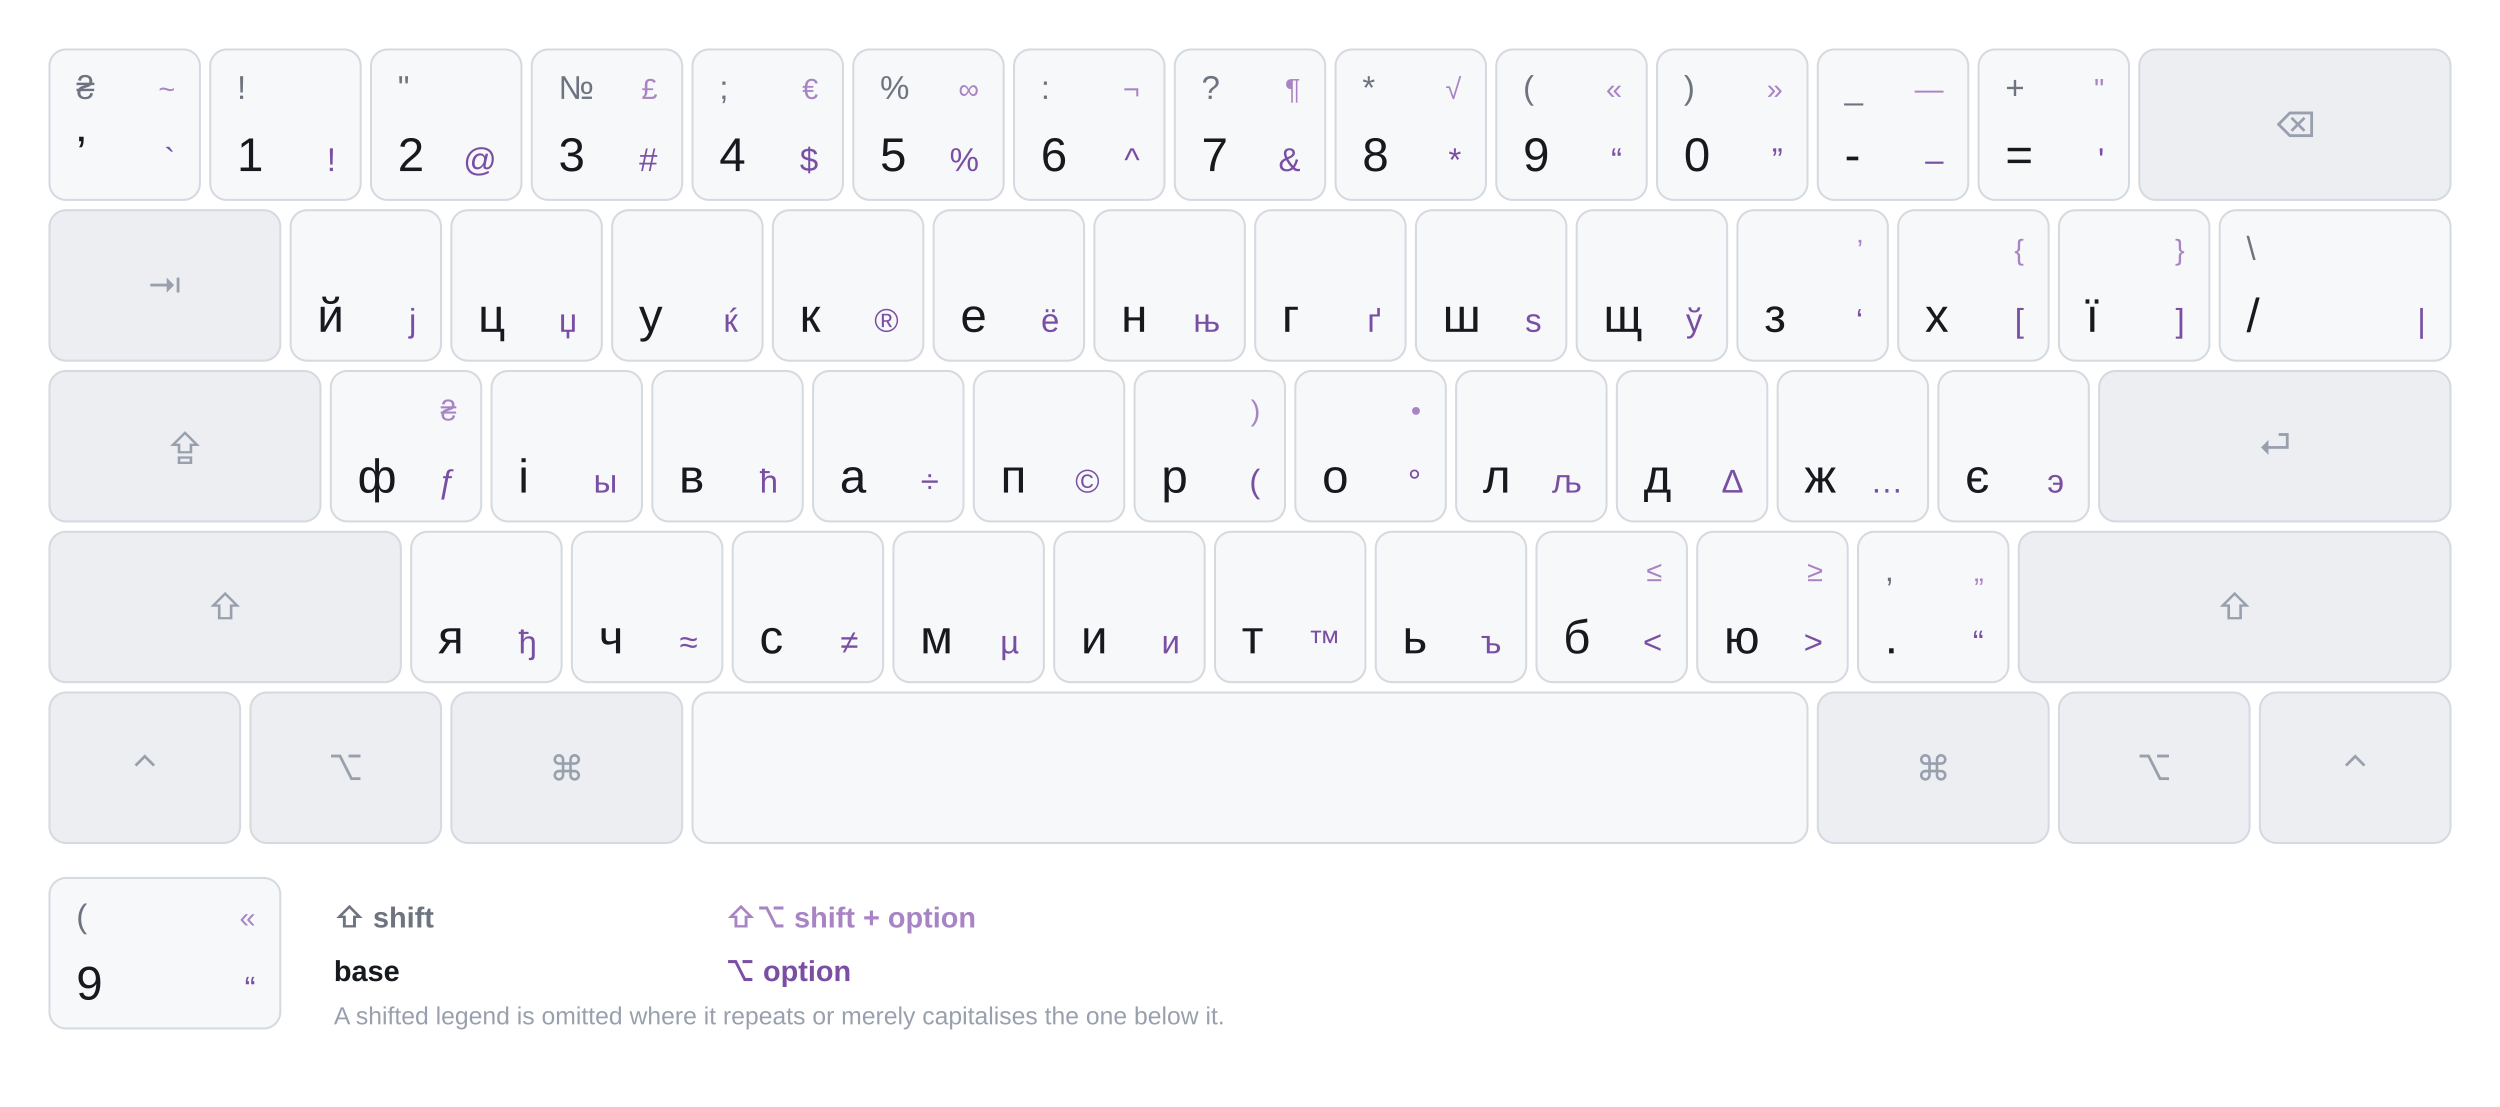
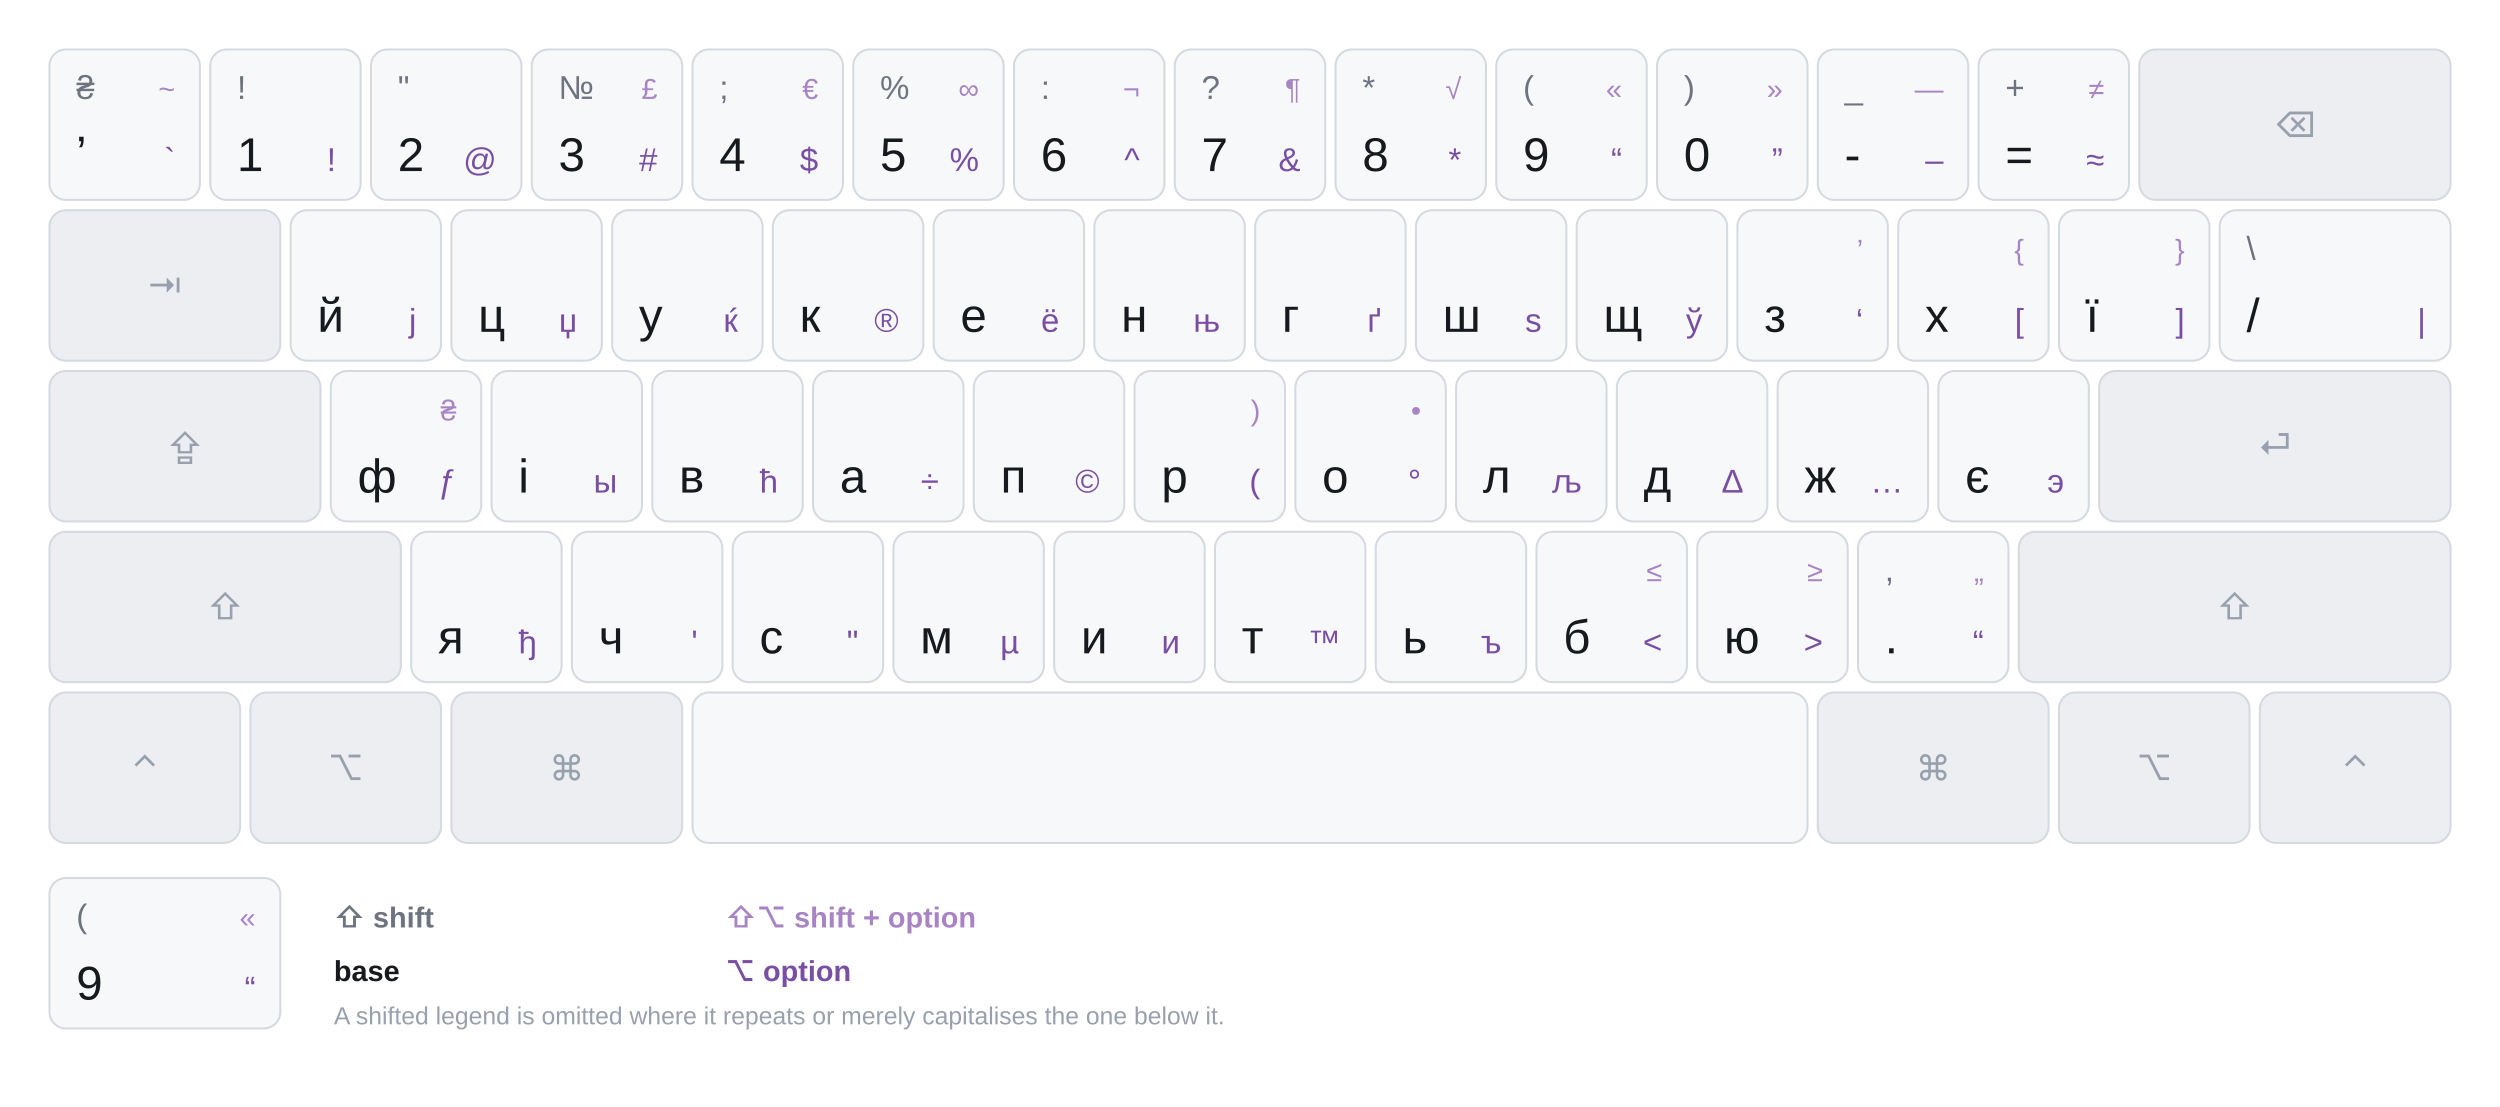
<svg xmlns="http://www.w3.org/2000/svg" width="1213" height="537" viewBox="0 0 1213 537" font-family="ui-sans-serif, -apple-system, BlinkMacSystemFont, 'SF Pro Text', 'Helvetica Neue', 'Segoe UI', Arial, sans-serif" role="img" aria-label="Ukrainian - Mac PC keyboard diagram: each key shows four characters — unmodified at bottom left, shift above it, option at bottom right, shift plus option above that.">
  <rect width="1213" height="537" fill="#ffffff" />
  <rect x="24" y="24" width="73" height="73" rx="8" fill="#f7f8fa" stroke="#d5dae1" stroke-width="1" />
  <text x="37" y="83" font-size="23" fill="#16191d" text-anchor="start">ʼ</text>
  <text x="37" y="48" font-size="16" fill="#6d7480" text-anchor="start">₴</text>
  <text x="85" y="83" font-size="16" fill="#7a4fa3" text-anchor="end">`</text>
  <text x="85" y="48" font-size="14" fill="#a884c4" text-anchor="end">~</text>
  <rect x="102" y="24" width="73" height="73" rx="8" fill="#f7f8fa" stroke="#d5dae1" stroke-width="1" />
  <text x="115" y="83" font-size="23" fill="#16191d" text-anchor="start">1</text>
  <text x="115" y="48" font-size="16" fill="#6d7480" text-anchor="start">!</text>
  <text x="163" y="83" font-size="16" fill="#7a4fa3" text-anchor="end">!</text>
  <rect x="180" y="24" width="73" height="73" rx="8" fill="#f7f8fa" stroke="#d5dae1" stroke-width="1" />
  <text x="193" y="83" font-size="23" fill="#16191d" text-anchor="start">2</text>
  <text x="193" y="48" font-size="16" fill="#6d7480" text-anchor="start">"</text>
  <text x="241" y="83" font-size="16" fill="#7a4fa3" text-anchor="end">@</text>
  <rect x="258" y="24" width="73" height="73" rx="8" fill="#f7f8fa" stroke="#d5dae1" stroke-width="1" />
  <text x="271" y="83" font-size="23" fill="#16191d" text-anchor="start">3</text>
  <text x="271" y="48" font-size="16" fill="#6d7480" text-anchor="start">№</text>
  <text x="319" y="83" font-size="16" fill="#7a4fa3" text-anchor="end">#</text>
  <text x="319" y="48" font-size="14" fill="#a884c4" text-anchor="end">£</text>
  <rect x="336" y="24" width="73" height="73" rx="8" fill="#f7f8fa" stroke="#d5dae1" stroke-width="1" />
  <text x="349" y="83" font-size="23" fill="#16191d" text-anchor="start">4</text>
  <text x="349" y="48" font-size="16" fill="#6d7480" text-anchor="start">;</text>
  <text x="397" y="83" font-size="16" fill="#7a4fa3" text-anchor="end">$</text>
  <text x="397" y="48" font-size="14" fill="#a884c4" text-anchor="end">€</text>
  <rect x="414" y="24" width="73" height="73" rx="8" fill="#f7f8fa" stroke="#d5dae1" stroke-width="1" />
  <text x="427" y="83" font-size="23" fill="#16191d" text-anchor="start">5</text>
  <text x="427" y="48" font-size="16" fill="#6d7480" text-anchor="start">%</text>
  <text x="475" y="83" font-size="16" fill="#7a4fa3" text-anchor="end">%</text>
  <text x="475" y="48" font-size="14" fill="#a884c4" text-anchor="end">∞</text>
  <rect x="492" y="24" width="73" height="73" rx="8" fill="#f7f8fa" stroke="#d5dae1" stroke-width="1" />
  <text x="505" y="83" font-size="23" fill="#16191d" text-anchor="start">6</text>
  <text x="505" y="48" font-size="16" fill="#6d7480" text-anchor="start">:</text>
  <text x="553" y="83" font-size="16" fill="#7a4fa3" text-anchor="end">^</text>
  <text x="553" y="48" font-size="14" fill="#a884c4" text-anchor="end">¬</text>
  <rect x="570" y="24" width="73" height="73" rx="8" fill="#f7f8fa" stroke="#d5dae1" stroke-width="1" />
  <text x="583" y="83" font-size="23" fill="#16191d" text-anchor="start">7</text>
  <text x="583" y="48" font-size="16" fill="#6d7480" text-anchor="start">?</text>
  <text x="631" y="83" font-size="16" fill="#7a4fa3" text-anchor="end">&amp;</text>
  <text x="631" y="48" font-size="14" fill="#a884c4" text-anchor="end">¶</text>
  <rect x="648" y="24" width="73" height="73" rx="8" fill="#f7f8fa" stroke="#d5dae1" stroke-width="1" />
  <text x="661" y="83" font-size="23" fill="#16191d" text-anchor="start">8</text>
  <text x="661" y="48" font-size="16" fill="#6d7480" text-anchor="start">*</text>
  <text x="709" y="83" font-size="16" fill="#7a4fa3" text-anchor="end">*</text>
  <text x="709" y="48" font-size="14" fill="#a884c4" text-anchor="end">√</text>
  <rect x="726" y="24" width="73" height="73" rx="8" fill="#f7f8fa" stroke="#d5dae1" stroke-width="1" />
  <text x="739" y="83" font-size="23" fill="#16191d" text-anchor="start">9</text>
  <text x="739" y="48" font-size="16" fill="#6d7480" text-anchor="start">(</text>
  <text x="787" y="83" font-size="16" fill="#7a4fa3" text-anchor="end">“</text>
  <text x="787" y="48" font-size="14" fill="#a884c4" text-anchor="end">«</text>
  <rect x="804" y="24" width="73" height="73" rx="8" fill="#f7f8fa" stroke="#d5dae1" stroke-width="1" />
  <text x="817" y="83" font-size="23" fill="#16191d" text-anchor="start">0</text>
  <text x="817" y="48" font-size="16" fill="#6d7480" text-anchor="start">)</text>
  <text x="865" y="83" font-size="16" fill="#7a4fa3" text-anchor="end">”</text>
  <text x="865" y="48" font-size="14" fill="#a884c4" text-anchor="end">»</text>
  <rect x="882" y="24" width="73" height="73" rx="8" fill="#f7f8fa" stroke="#d5dae1" stroke-width="1" />
  <text x="895" y="83" font-size="23" fill="#16191d" text-anchor="start">-</text>
  <text x="895" y="48" font-size="16" fill="#6d7480" text-anchor="start">_</text>
  <text x="943" y="83" font-size="16" fill="#7a4fa3" text-anchor="end">–</text>
  <text x="943" y="48" font-size="14" fill="#a884c4" text-anchor="end">—</text>
  <rect x="960" y="24" width="73" height="73" rx="8" fill="#f7f8fa" stroke="#d5dae1" stroke-width="1" />
  <text x="973" y="83" font-size="23" fill="#16191d" text-anchor="start">=</text>
  <text x="973" y="48" font-size="16" fill="#6d7480" text-anchor="start">+</text>
-   <text x="1021" y="83" font-size="16" fill="#7a4fa3" text-anchor="end">'</text>
-   <text x="1021" y="48" font-size="14" fill="#a884c4" text-anchor="end">"</text>
+   <text x="1021" y="83" font-size="16" fill="#7a4fa3" text-anchor="end">≈</text>
+   <text x="1021" y="48" font-size="14" fill="#a884c4" text-anchor="end">≠</text>
  <rect x="1038" y="24" width="151" height="73" rx="8" fill="#eceef2" stroke="#d5dae1" stroke-width="1" />
  <text x="1113.5" y="66.5" font-size="17" fill="#98a0ad" text-anchor="middle">⌫</text>
  <rect x="24" y="102" width="112" height="73" rx="8" fill="#eceef2" stroke="#d5dae1" stroke-width="1" />
  <text x="80" y="144.5" font-size="17" fill="#98a0ad" text-anchor="middle">⇥</text>
  <rect x="141" y="102" width="73" height="73" rx="8" fill="#f7f8fa" stroke="#d5dae1" stroke-width="1" />
  <text x="154" y="161" font-size="23" fill="#16191d" text-anchor="start">й</text>
  <text x="202" y="161" font-size="16" fill="#7a4fa3" text-anchor="end">ј</text>
  <rect x="219" y="102" width="73" height="73" rx="8" fill="#f7f8fa" stroke="#d5dae1" stroke-width="1" />
  <text x="232" y="161" font-size="23" fill="#16191d" text-anchor="start">ц</text>
  <text x="280" y="161" font-size="16" fill="#7a4fa3" text-anchor="end">џ</text>
  <rect x="297" y="102" width="73" height="73" rx="8" fill="#f7f8fa" stroke="#d5dae1" stroke-width="1" />
  <text x="310" y="161" font-size="23" fill="#16191d" text-anchor="start">у</text>
  <text x="358" y="161" font-size="16" fill="#7a4fa3" text-anchor="end">ќ</text>
  <rect x="375" y="102" width="73" height="73" rx="8" fill="#f7f8fa" stroke="#d5dae1" stroke-width="1" />
  <text x="388" y="161" font-size="23" fill="#16191d" text-anchor="start">к</text>
  <text x="436" y="161" font-size="16" fill="#7a4fa3" text-anchor="end">®</text>
  <rect x="453" y="102" width="73" height="73" rx="8" fill="#f7f8fa" stroke="#d5dae1" stroke-width="1" />
  <text x="466" y="161" font-size="23" fill="#16191d" text-anchor="start">е</text>
  <text x="514" y="161" font-size="16" fill="#7a4fa3" text-anchor="end">ё</text>
  <rect x="531" y="102" width="73" height="73" rx="8" fill="#f7f8fa" stroke="#d5dae1" stroke-width="1" />
  <text x="544" y="161" font-size="23" fill="#16191d" text-anchor="start">н</text>
  <text x="592" y="161" font-size="16" fill="#7a4fa3" text-anchor="end">њ</text>
  <rect x="609" y="102" width="73" height="73" rx="8" fill="#f7f8fa" stroke="#d5dae1" stroke-width="1" />
  <text x="622" y="161" font-size="23" fill="#16191d" text-anchor="start">г</text>
  <text x="670" y="161" font-size="16" fill="#7a4fa3" text-anchor="end">ґ</text>
  <rect x="687" y="102" width="73" height="73" rx="8" fill="#f7f8fa" stroke="#d5dae1" stroke-width="1" />
  <text x="700" y="161" font-size="23" fill="#16191d" text-anchor="start">ш</text>
  <text x="748" y="161" font-size="16" fill="#7a4fa3" text-anchor="end">ѕ</text>
  <rect x="765" y="102" width="73" height="73" rx="8" fill="#f7f8fa" stroke="#d5dae1" stroke-width="1" />
  <text x="778" y="161" font-size="23" fill="#16191d" text-anchor="start">щ</text>
  <text x="826" y="161" font-size="16" fill="#7a4fa3" text-anchor="end">ў</text>
  <rect x="843" y="102" width="73" height="73" rx="8" fill="#f7f8fa" stroke="#d5dae1" stroke-width="1" />
  <text x="856" y="161" font-size="23" fill="#16191d" text-anchor="start">з</text>
  <text x="904" y="161" font-size="16" fill="#7a4fa3" text-anchor="end">‘</text>
  <text x="904" y="126" font-size="14" fill="#a884c4" text-anchor="end">’</text>
  <rect x="921" y="102" width="73" height="73" rx="8" fill="#f7f8fa" stroke="#d5dae1" stroke-width="1" />
  <text x="934" y="161" font-size="23" fill="#16191d" text-anchor="start">х</text>
  <text x="982" y="161" font-size="16" fill="#7a4fa3" text-anchor="end">[</text>
  <text x="982" y="126" font-size="14" fill="#a884c4" text-anchor="end">{</text>
  <rect x="999" y="102" width="73" height="73" rx="8" fill="#f7f8fa" stroke="#d5dae1" stroke-width="1" />
  <text x="1012" y="161" font-size="23" fill="#16191d" text-anchor="start">ї</text>
  <text x="1060" y="161" font-size="16" fill="#7a4fa3" text-anchor="end">]</text>
  <text x="1060" y="126" font-size="14" fill="#a884c4" text-anchor="end">}</text>
  <rect x="1077" y="102" width="112" height="73" rx="8" fill="#f7f8fa" stroke="#d5dae1" stroke-width="1" />
  <text x="1090" y="161" font-size="23" fill="#16191d" text-anchor="start">/</text>
  <text x="1090" y="126" font-size="16" fill="#6d7480" text-anchor="start">\</text>
  <text x="1177" y="161" font-size="16" fill="#7a4fa3" text-anchor="end">|</text>
  <rect x="24" y="180" width="131.5" height="73" rx="8" fill="#eceef2" stroke="#d5dae1" stroke-width="1" />
  <text x="89.75" y="222.5" font-size="17" fill="#98a0ad" text-anchor="middle">⇪</text>
  <rect x="160.5" y="180" width="73" height="73" rx="8" fill="#f7f8fa" stroke="#d5dae1" stroke-width="1" />
  <text x="173.5" y="239" font-size="23" fill="#16191d" text-anchor="start">ф</text>
  <text x="221.5" y="239" font-size="16" fill="#7a4fa3" text-anchor="end">ƒ</text>
  <text x="221.5" y="204" font-size="14" fill="#a884c4" text-anchor="end">₴</text>
  <rect x="238.5" y="180" width="73" height="73" rx="8" fill="#f7f8fa" stroke="#d5dae1" stroke-width="1" />
  <text x="251.5" y="239" font-size="23" fill="#16191d" text-anchor="start">і</text>
  <text x="299.5" y="239" font-size="16" fill="#7a4fa3" text-anchor="end">ы</text>
  <rect x="316.5" y="180" width="73" height="73" rx="8" fill="#f7f8fa" stroke="#d5dae1" stroke-width="1" />
  <text x="329.5" y="239" font-size="23" fill="#16191d" text-anchor="start">в</text>
  <text x="377.5" y="239" font-size="16" fill="#7a4fa3" text-anchor="end">ћ</text>
  <rect x="394.5" y="180" width="73" height="73" rx="8" fill="#f7f8fa" stroke="#d5dae1" stroke-width="1" />
  <text x="407.5" y="239" font-size="23" fill="#16191d" text-anchor="start">а</text>
  <text x="455.5" y="239" font-size="16" fill="#7a4fa3" text-anchor="end">÷</text>
  <rect x="472.5" y="180" width="73" height="73" rx="8" fill="#f7f8fa" stroke="#d5dae1" stroke-width="1" />
  <text x="485.5" y="239" font-size="23" fill="#16191d" text-anchor="start">п</text>
  <text x="533.5" y="239" font-size="16" fill="#7a4fa3" text-anchor="end">©</text>
  <rect x="550.5" y="180" width="73" height="73" rx="8" fill="#f7f8fa" stroke="#d5dae1" stroke-width="1" />
  <text x="563.5" y="239" font-size="23" fill="#16191d" text-anchor="start">р</text>
  <text x="611.5" y="239" font-size="16" fill="#7a4fa3" text-anchor="end">(</text>
  <text x="611.5" y="204" font-size="14" fill="#a884c4" text-anchor="end">)</text>
  <rect x="628.5" y="180" width="73" height="73" rx="8" fill="#f7f8fa" stroke="#d5dae1" stroke-width="1" />
  <text x="641.5" y="239" font-size="23" fill="#16191d" text-anchor="start">о</text>
  <text x="689.5" y="239" font-size="16" fill="#7a4fa3" text-anchor="end">°</text>
  <text x="689.5" y="204" font-size="14" fill="#a884c4" text-anchor="end">•</text>
  <rect x="706.5" y="180" width="73" height="73" rx="8" fill="#f7f8fa" stroke="#d5dae1" stroke-width="1" />
  <text x="719.5" y="239" font-size="23" fill="#16191d" text-anchor="start">л</text>
  <text x="767.5" y="239" font-size="16" fill="#7a4fa3" text-anchor="end">љ</text>
  <rect x="784.5" y="180" width="73" height="73" rx="8" fill="#f7f8fa" stroke="#d5dae1" stroke-width="1" />
  <text x="797.5" y="239" font-size="23" fill="#16191d" text-anchor="start">д</text>
  <text x="845.5" y="239" font-size="16" fill="#7a4fa3" text-anchor="end">∆</text>
  <rect x="862.5" y="180" width="73" height="73" rx="8" fill="#f7f8fa" stroke="#d5dae1" stroke-width="1" />
  <text x="875.5" y="239" font-size="23" fill="#16191d" text-anchor="start">ж</text>
  <text x="923.5" y="239" font-size="16" fill="#7a4fa3" text-anchor="end">…</text>
  <rect x="940.5" y="180" width="73" height="73" rx="8" fill="#f7f8fa" stroke="#d5dae1" stroke-width="1" />
  <text x="953.5" y="239" font-size="23" fill="#16191d" text-anchor="start">є</text>
  <text x="1001.5" y="239" font-size="16" fill="#7a4fa3" text-anchor="end">э</text>
  <rect x="1018.5" y="180" width="170.5" height="73" rx="8" fill="#eceef2" stroke="#d5dae1" stroke-width="1" />
  <text x="1103.75" y="222.5" font-size="17" fill="#98a0ad" text-anchor="middle">⏎</text>
  <rect x="24" y="258" width="170.5" height="73" rx="8" fill="#eceef2" stroke="#d5dae1" stroke-width="1" />
  <text x="109.25" y="300.5" font-size="17" fill="#98a0ad" text-anchor="middle">⇧</text>
  <rect x="199.5" y="258" width="73" height="73" rx="8" fill="#f7f8fa" stroke="#d5dae1" stroke-width="1" />
  <text x="212.5" y="317" font-size="23" fill="#16191d" text-anchor="start">я</text>
  <text x="260.5" y="317" font-size="16" fill="#7a4fa3" text-anchor="end">ђ</text>
  <rect x="277.5" y="258" width="73" height="73" rx="8" fill="#f7f8fa" stroke="#d5dae1" stroke-width="1" />
  <text x="290.5" y="317" font-size="23" fill="#16191d" text-anchor="start">ч</text>
-   <text x="338.5" y="317" font-size="16" fill="#7a4fa3" text-anchor="end">≈</text>
+   <text x="338.5" y="317" font-size="16" fill="#7a4fa3" text-anchor="end">'</text>
  <rect x="355.5" y="258" width="73" height="73" rx="8" fill="#f7f8fa" stroke="#d5dae1" stroke-width="1" />
  <text x="368.5" y="317" font-size="23" fill="#16191d" text-anchor="start">с</text>
-   <text x="416.5" y="317" font-size="16" fill="#7a4fa3" text-anchor="end">≠</text>
+   <text x="416.5" y="317" font-size="16" fill="#7a4fa3" text-anchor="end">"</text>
  <rect x="433.5" y="258" width="73" height="73" rx="8" fill="#f7f8fa" stroke="#d5dae1" stroke-width="1" />
  <text x="446.5" y="317" font-size="23" fill="#16191d" text-anchor="start">м</text>
  <text x="494.5" y="317" font-size="16" fill="#7a4fa3" text-anchor="end">µ</text>
  <rect x="511.5" y="258" width="73" height="73" rx="8" fill="#f7f8fa" stroke="#d5dae1" stroke-width="1" />
  <text x="524.5" y="317" font-size="23" fill="#16191d" text-anchor="start">и</text>
  <text x="572.5" y="317" font-size="16" fill="#7a4fa3" text-anchor="end">и</text>
  <rect x="589.5" y="258" width="73" height="73" rx="8" fill="#f7f8fa" stroke="#d5dae1" stroke-width="1" />
  <text x="602.5" y="317" font-size="23" fill="#16191d" text-anchor="start">т</text>
  <text x="650.5" y="317" font-size="16" fill="#7a4fa3" text-anchor="end">™</text>
  <rect x="667.5" y="258" width="73" height="73" rx="8" fill="#f7f8fa" stroke="#d5dae1" stroke-width="1" />
  <text x="680.5" y="317" font-size="23" fill="#16191d" text-anchor="start">ь</text>
  <text x="728.5" y="317" font-size="16" fill="#7a4fa3" text-anchor="end">ъ</text>
  <rect x="745.5" y="258" width="73" height="73" rx="8" fill="#f7f8fa" stroke="#d5dae1" stroke-width="1" />
  <text x="758.5" y="317" font-size="23" fill="#16191d" text-anchor="start">б</text>
  <text x="806.5" y="317" font-size="16" fill="#7a4fa3" text-anchor="end">&lt;</text>
  <text x="806.5" y="282" font-size="14" fill="#a884c4" text-anchor="end">≤</text>
  <rect x="823.5" y="258" width="73" height="73" rx="8" fill="#f7f8fa" stroke="#d5dae1" stroke-width="1" />
  <text x="836.5" y="317" font-size="23" fill="#16191d" text-anchor="start">ю</text>
  <text x="884.5" y="317" font-size="16" fill="#7a4fa3" text-anchor="end">&gt;</text>
  <text x="884.5" y="282" font-size="14" fill="#a884c4" text-anchor="end">≥</text>
  <rect x="901.5" y="258" width="73" height="73" rx="8" fill="#f7f8fa" stroke="#d5dae1" stroke-width="1" />
  <text x="914.5" y="317" font-size="23" fill="#16191d" text-anchor="start">.</text>
  <text x="914.5" y="282" font-size="16" fill="#6d7480" text-anchor="start">,</text>
  <text x="962.5" y="317" font-size="16" fill="#7a4fa3" text-anchor="end">“</text>
  <text x="962.5" y="282" font-size="14" fill="#a884c4" text-anchor="end">„</text>
  <rect x="979.5" y="258" width="209.5" height="73" rx="8" fill="#eceef2" stroke="#d5dae1" stroke-width="1" />
  <text x="1084.25" y="300.5" font-size="17" fill="#98a0ad" text-anchor="middle">⇧</text>
  <rect x="24" y="336" width="92.5" height="73" rx="8" fill="#eceef2" stroke="#d5dae1" stroke-width="1" />
  <text x="70.25" y="378.5" font-size="17" fill="#98a0ad" text-anchor="middle">⌃</text>
  <rect x="121.5" y="336" width="92.5" height="73" rx="8" fill="#eceef2" stroke="#d5dae1" stroke-width="1" />
  <text x="167.75" y="378.5" font-size="17" fill="#98a0ad" text-anchor="middle">⌥</text>
  <rect x="219" y="336" width="112" height="73" rx="8" fill="#eceef2" stroke="#d5dae1" stroke-width="1" />
  <text x="275" y="378.5" font-size="17" fill="#98a0ad" text-anchor="middle">⌘</text>
  <rect x="336" y="336" width="541" height="73" rx="8" fill="#f7f8fa" stroke="#d5dae1" stroke-width="1" />
  <rect x="882" y="336" width="112" height="73" rx="8" fill="#eceef2" stroke="#d5dae1" stroke-width="1" />
  <text x="938" y="378.5" font-size="17" fill="#98a0ad" text-anchor="middle">⌘</text>
  <rect x="999" y="336" width="92.5" height="73" rx="8" fill="#eceef2" stroke="#d5dae1" stroke-width="1" />
  <text x="1045.25" y="378.5" font-size="17" fill="#98a0ad" text-anchor="middle">⌥</text>
  <rect x="1096.5" y="336" width="92.5" height="73" rx="8" fill="#eceef2" stroke="#d5dae1" stroke-width="1" />
  <text x="1142.75" y="378.5" font-size="17" fill="#98a0ad" text-anchor="middle">⌃</text>
  <rect x="24" y="426" width="112" height="73" rx="8" fill="#f7f8fa" stroke="#d5dae1" stroke-width="1" />
  <text x="37" y="485" font-size="23" fill="#16191d" text-anchor="start">9</text>
  <text x="37" y="450" font-size="16" fill="#6d7480" text-anchor="start">(</text>
  <text x="124" y="485" font-size="16" fill="#7a4fa3" text-anchor="end">“</text>
  <text x="124" y="450" font-size="14" fill="#a884c4" text-anchor="end">«</text>
  <text x="162" y="450" font-size="14" fill="#6d7480" text-anchor="start" font-weight="600">⇧ shift</text>
  <text x="162" y="476" font-size="14" fill="#16191d" text-anchor="start" font-weight="600">base</text>
  <text x="352" y="450" font-size="14" fill="#a884c4" text-anchor="start" font-weight="600">⇧⌥ shift + option</text>
  <text x="352" y="476" font-size="14" fill="#7a4fa3" text-anchor="start" font-weight="600">⌥ option</text>
  <text x="162" y="497" font-size="12" fill="#98a0ad" text-anchor="start">A shifted legend is omitted where it repeats or merely capitalises the one below it.</text>
</svg>
